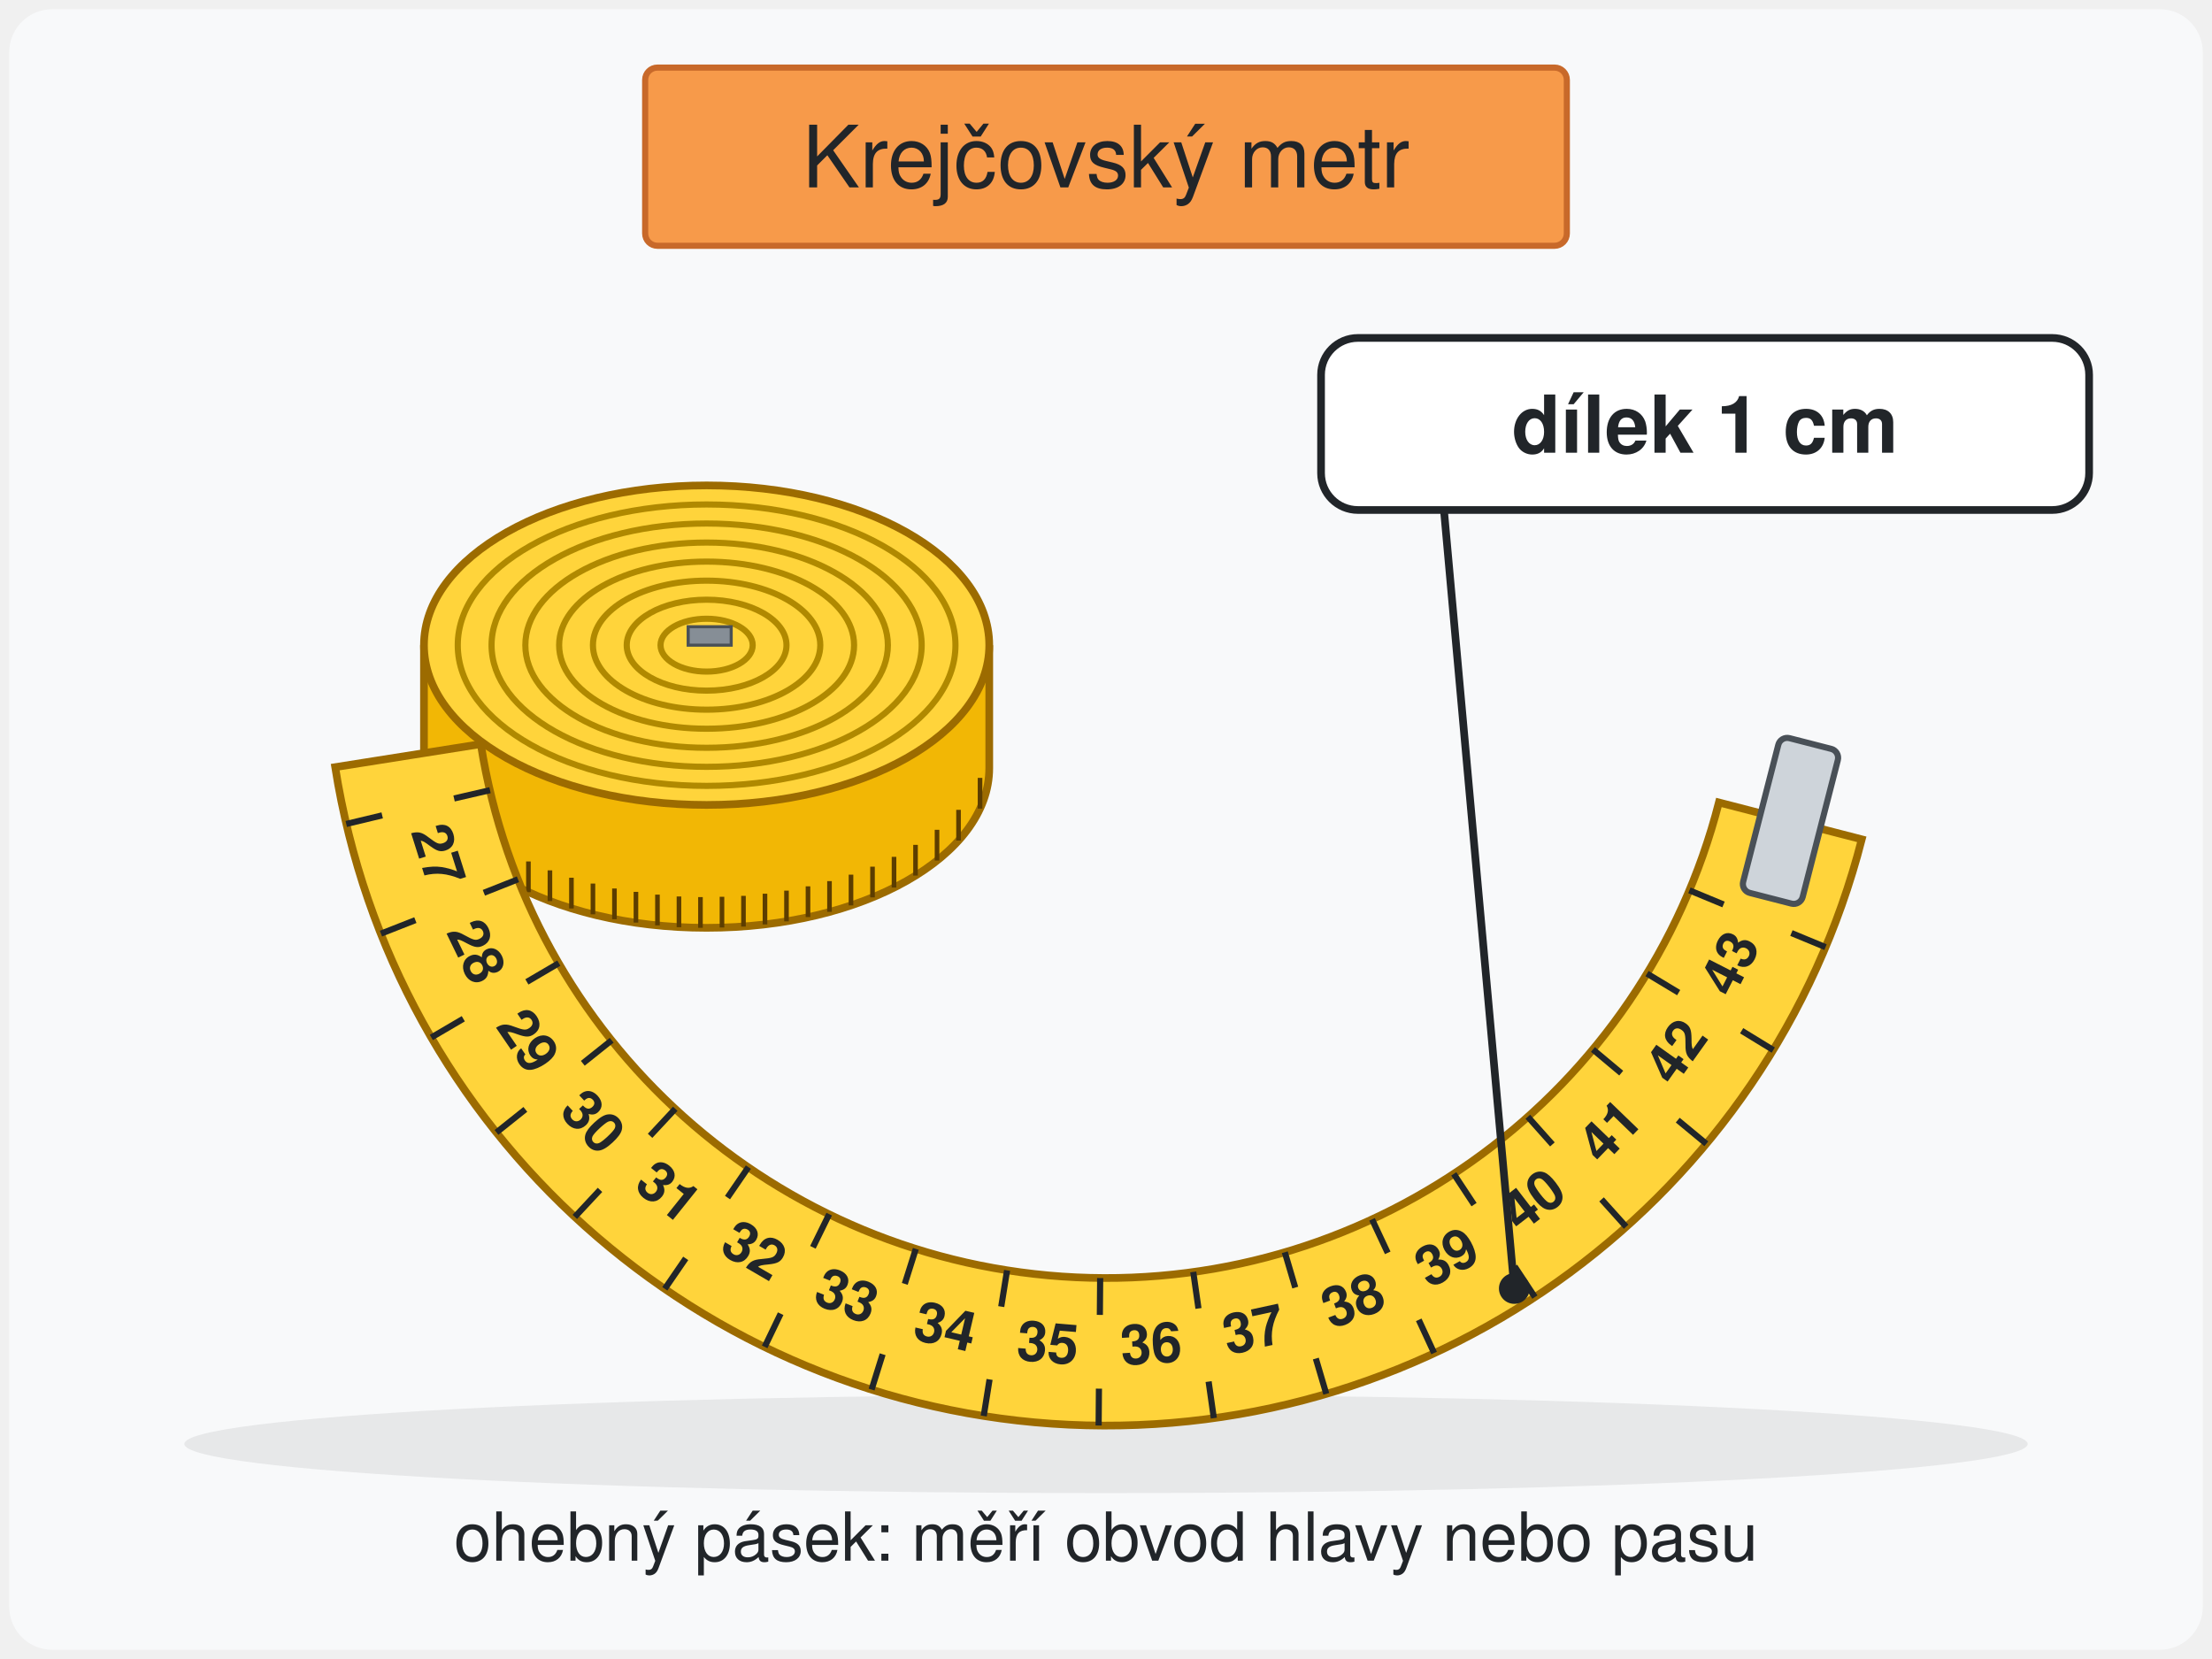
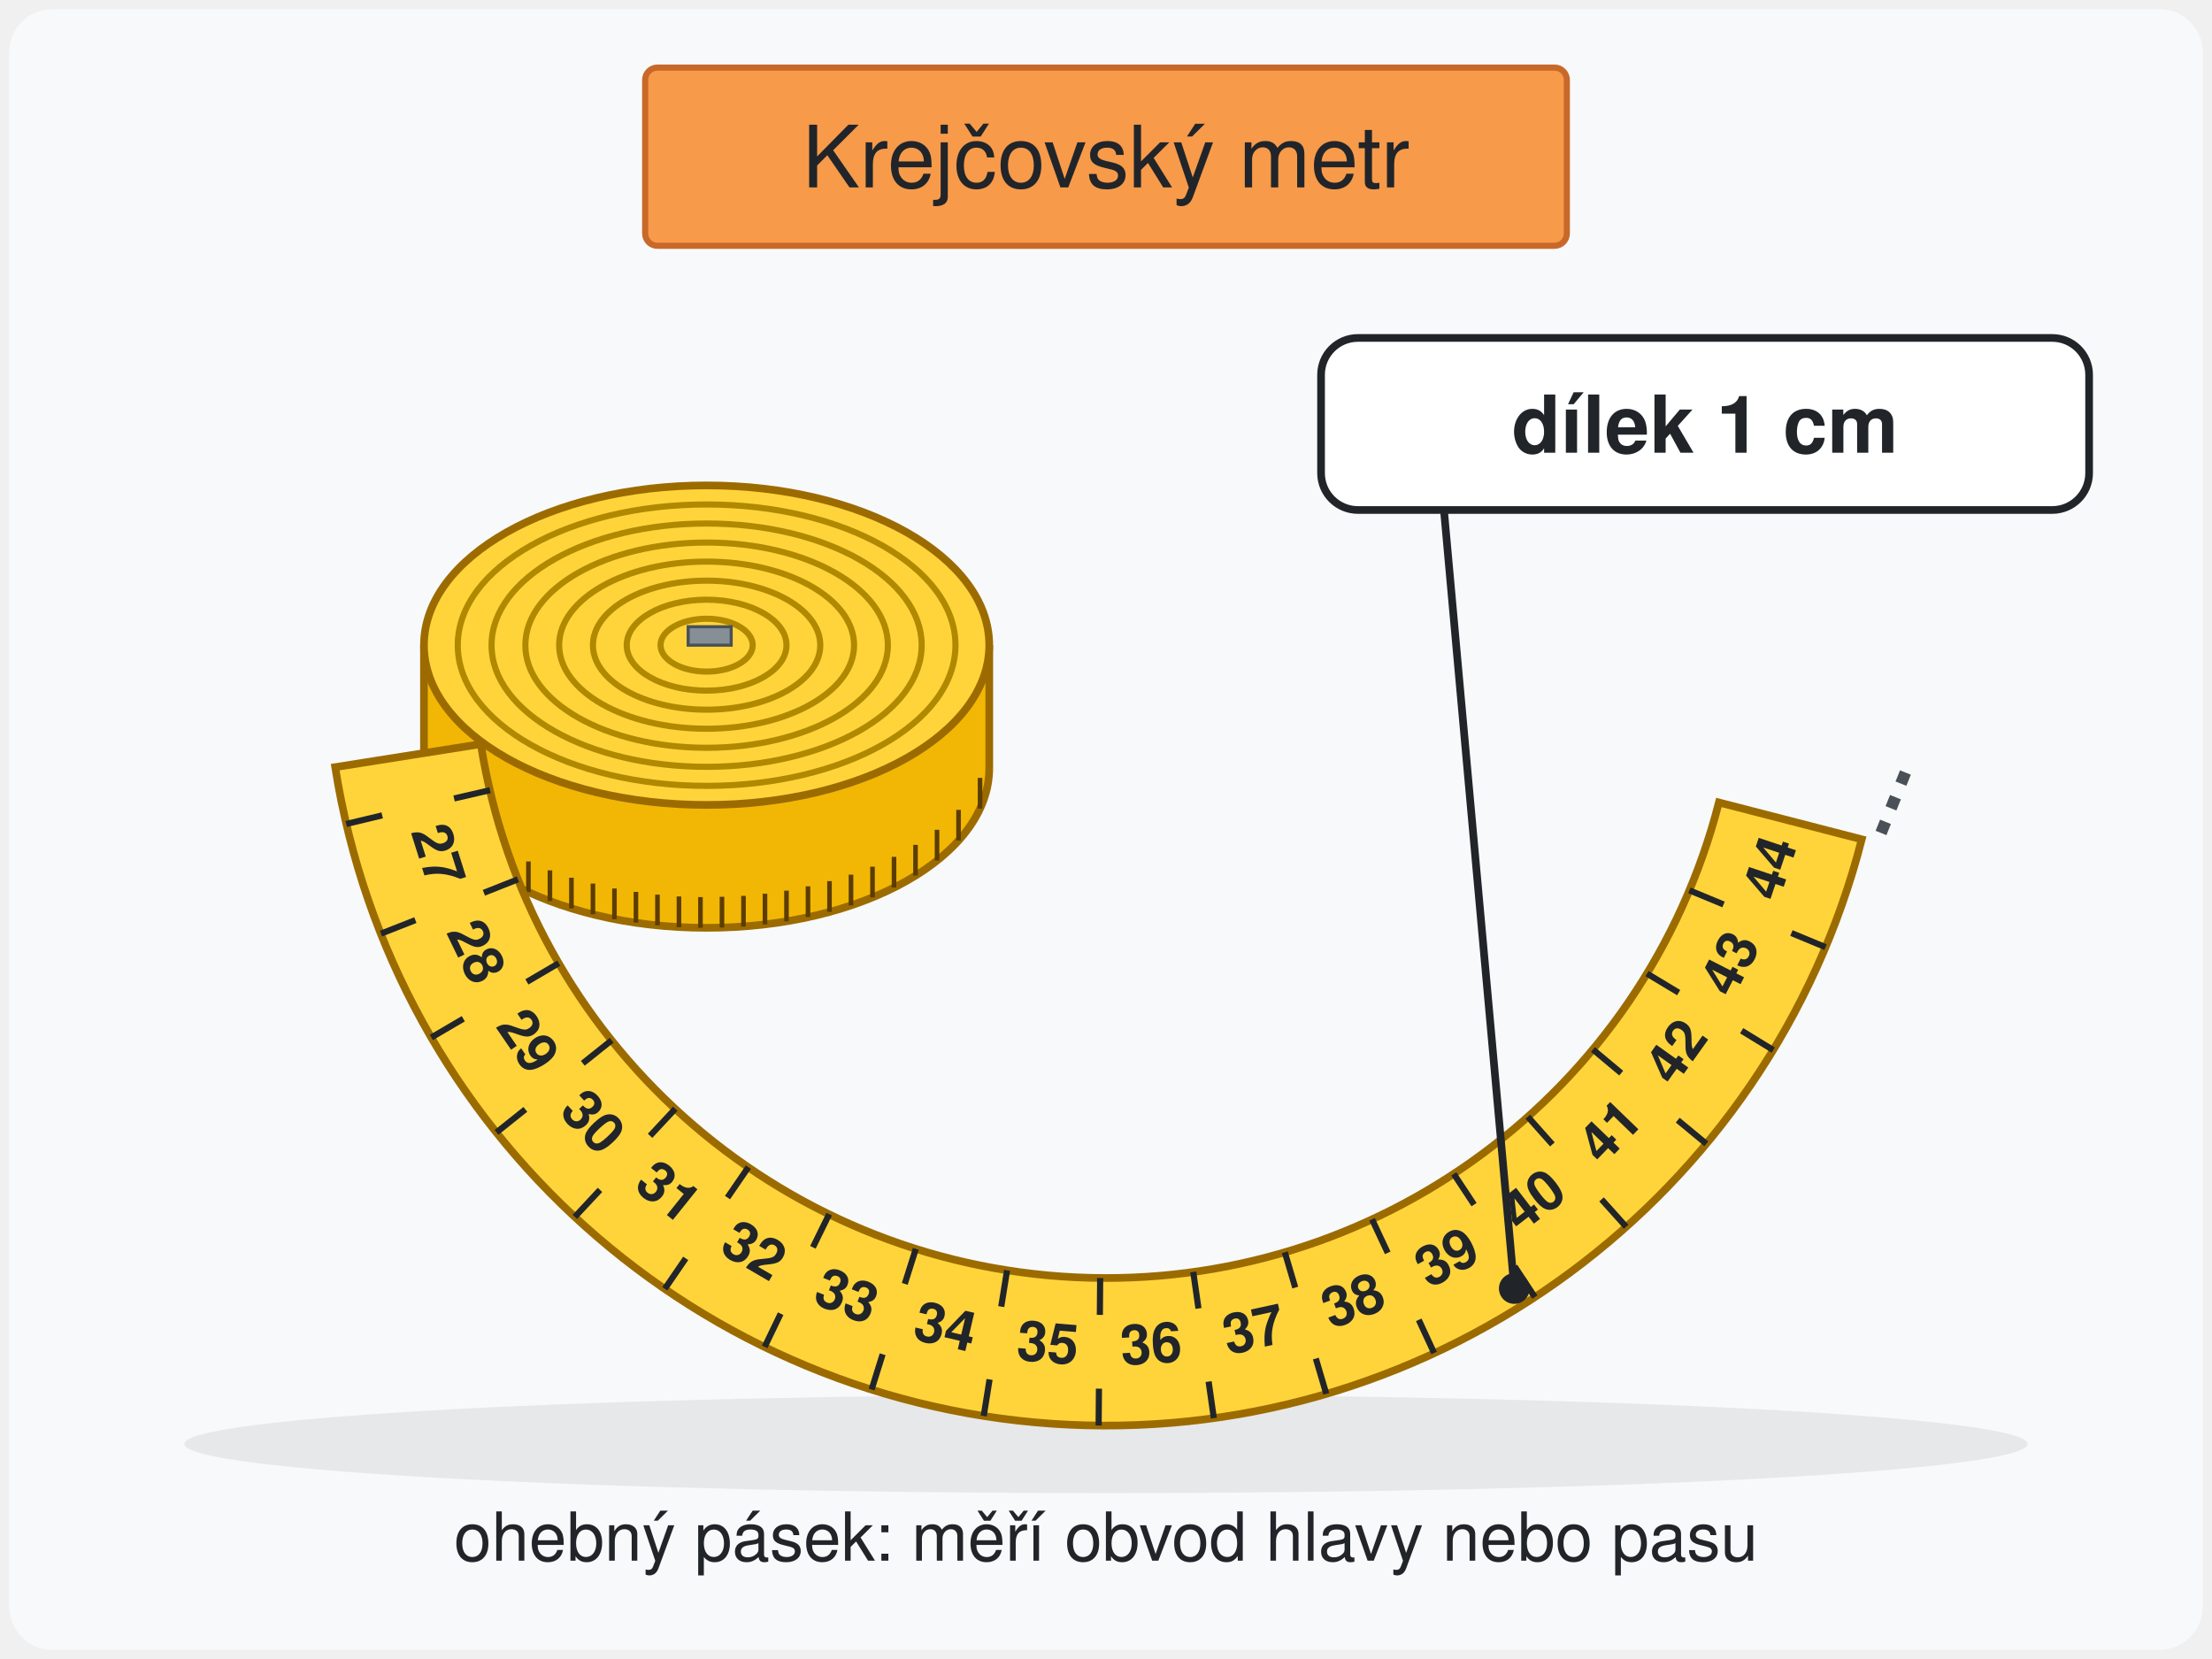
- <svg xmlns="http://www.w3.org/2000/svg" viewBox="0 0 720 540" font-family="'Segoe UI', Helvetica, Arial, sans-serif" role="img" aria-label="Krejčovský metr: žlutý ohebný pásek, část je smotaná do role a volný konec leží v oblouku. Na pásku jsou čísla centimetrů od 27 dál, nejmenší dílek je 1 centimetr. Měří obvod hlavy nebo pasu.">
+ <svg xmlns="http://www.w3.org/2000/svg" viewBox="0 0 720 540" font-family="'Segoe UI', Helvetica, Arial, sans-serif" role="img" aria-label="Krejčovský metr: žlutý ohebný pásek, část je smotaná do role a pásek vede v oblouku dál (obrázek je jen výřez, metr je delší). Na pásku jsou čísla centimetrů od 27 do 44, nejmenší dílek je 1 centimetr. Měří obvod hlavy nebo pasu.">
  <rect x="3" y="3" width="714" height="534" rx="14" fill="#f8f9fa" />
  <rect x="210" y="22" width="300" height="58" rx="4" fill="#f79a4a" stroke="#c8692a" stroke-width="2" />
  <text x="360" y="61" font-size="28" fill="#212529" text-anchor="middle">Krejčovský metr</text>
  <ellipse cx="360" cy="470" rx="300" ry="16" fill="#000" opacity="0.07" />
  <path d="M138 210V250A92 52 0 0 0 322 250V210" fill="#f2b705" stroke="#9c6b00" stroke-width="2.5" />
  <path d="M144 268.5v-10M151 276.6v-10M158 282.4v-10M165 286.8v-10M172 290.4v-10M179 293.3v-10M186 295.7v-10M193 297.6v-10M200 299.2v-10M207 300.3v-10M214 301.2v-10M221 301.8v-10M228 302v-10M235 301.9v-10M242 301.6v-10M249 300.9v-10M256 299.9v-10M263 298.5v-10M270 296.8v-10M277 294.7v-10M284 292.1v-10M291 288.9v-10M298 285v-10M305 280.1v-10M312 273.6v-10M319 263.2v-10" stroke="#5c3d00" stroke-width="1.5" />
  <ellipse cx="230" cy="210" rx="92" ry="52" fill="#ffd43b" stroke="#9c6b00" stroke-width="2.5" />
  <ellipse cx="230" cy="210" rx="81" ry="45.8" fill="none" stroke="#b08900" stroke-width="2" />
  <ellipse cx="230" cy="210" rx="70" ry="39.6" fill="none" stroke="#b08900" stroke-width="2" />
  <ellipse cx="230" cy="210" rx="59" ry="33.4" fill="none" stroke="#b08900" stroke-width="2" />
  <ellipse cx="230" cy="210" rx="48" ry="27.2" fill="none" stroke="#b08900" stroke-width="2" />
  <ellipse cx="230" cy="210" rx="37" ry="21" fill="none" stroke="#b08900" stroke-width="2" />
  <ellipse cx="230" cy="210" rx="26" ry="14.8" fill="none" stroke="#b08900" stroke-width="2" />
  <ellipse cx="230" cy="210" rx="15" ry="8.6" fill="none" stroke="#b08900" stroke-width="2" />
  <path d="M224 204h14v6h-14z" fill="#868e96" stroke="#495057" />
  <path d="M156.5 242.2A206 206 0 0 0 559.5 261.2L606 273.2A254 254 0 0 1 109.1 249.7Z" fill="#ffd43b" stroke="#9c6b00" stroke-width="2.5" />
  <text x="140.6" y="279" font-size="18" font-weight="bold" fill="#212529" text-anchor="middle" dominant-baseline="central" transform="rotate(72.5 140.6 279)">27</text>
  <text x="153.2" y="310.6" font-size="18" font-weight="bold" fill="#212529" text-anchor="middle" dominant-baseline="central" transform="rotate(64.1 153.2 310.6)">28</text>
  <text x="170.2" y="340" font-size="18" font-weight="bold" fill="#212529" text-anchor="middle" dominant-baseline="central" transform="rotate(55.6 170.2 340)">29</text>
  <text x="191.5" y="366.5" font-size="18" font-weight="bold" fill="#212529" text-anchor="middle" dominant-baseline="central" transform="rotate(47.1 191.5 366.5)">30</text>
  <text x="216.3" y="389.6" font-size="18" font-weight="bold" fill="#212529" text-anchor="middle" dominant-baseline="central" transform="rotate(38.7 216.3 389.6)">31</text>
  <text x="244.4" y="408.8" font-size="18" font-weight="bold" fill="#212529" text-anchor="middle" dominant-baseline="central" transform="rotate(30.2 244.4 408.8)">32</text>
  <text x="274.9" y="423.7" font-size="18" font-weight="bold" fill="#212529" text-anchor="middle" dominant-baseline="central" transform="rotate(21.7 274.9 423.7)">33</text>
  <text x="307.3" y="433.9" font-size="18" font-weight="bold" fill="#212529" text-anchor="middle" dominant-baseline="central" transform="rotate(13.2 307.3 433.9)">34</text>
  <text x="340.9" y="439.2" font-size="18" font-weight="bold" fill="#212529" text-anchor="middle" dominant-baseline="central" transform="rotate(4.8 340.9 439.2)">35</text>
  <text x="374.8" y="439.5" font-size="18" font-weight="bold" fill="#212529" text-anchor="middle" dominant-baseline="central" transform="rotate(-3.7 374.8 439.5)">36</text>
  <text x="408.5" y="434.8" font-size="18" font-weight="bold" fill="#212529" text-anchor="middle" dominant-baseline="central" transform="rotate(-12.2 408.5 434.8)">37</text>
  <text x="441.1" y="425.2" font-size="18" font-weight="bold" fill="#212529" text-anchor="middle" dominant-baseline="central" transform="rotate(-20.6 441.1 425.2)">38</text>
  <text x="471.9" y="411" font-size="18" font-weight="bold" fill="#212529" text-anchor="middle" dominant-baseline="central" transform="rotate(-29.1 471.9 411)">39</text>
  <text x="500.3" y="392.3" font-size="18" font-weight="bold" fill="#212529" text-anchor="middle" dominant-baseline="central" transform="rotate(-37.6 500.3 392.3)">40</text>
  <text x="525.6" y="369.6" font-size="18" font-weight="bold" fill="#212529" text-anchor="middle" dominant-baseline="central" transform="rotate(-46 525.6 369.6)">41</text>
  <text x="547.3" y="343.5" font-size="18" font-weight="bold" fill="#212529" text-anchor="middle" dominant-baseline="central" transform="rotate(-54.5 547.3 343.5)">42</text>
  <text x="564.9" y="314.5" font-size="18" font-weight="bold" fill="#212529" text-anchor="middle" dominant-baseline="central" transform="rotate(-63 564.9 314.5)">43</text>
  <text x="578.1" y="283.1" font-size="18" font-weight="bold" fill="#212529" text-anchor="middle" dominant-baseline="central" transform="rotate(-71.5 578.1 283.1)">44</text>
  <path d="M112.7 268.2L124.4 265.4M159.5 257.2L147.8 259.9M124 303.9L135.2 299.5M168.6 286.2L157.5 290.6M140.4 337.7L150.8 331.6M181.9 313.5L171.5 319.6M161.6 368.6L171 361.1M199.1 338.6L189.7 346.1M187.1 396.1L195.3 387.3M219.8 360.9L211.6 369.7M216.4 419.5L223.2 409.6M243.6 379.9L236.8 389.8M248.9 438.4L254.1 427.6M269.9 395.2L264.6 406M283.7 452.3L287.3 440.8M298.1 406.5L294.5 417.9M320.2 460.9L322.1 449M327.8 413.5L325.9 425.3M357.6 464L357.7 452M358.1 416L358 428M395.1 461.6L393.4 449.7M388.4 414L390.1 425.9M431.7 453.7L428.3 442.2M418.2 407.6L421.6 419.1M466.8 440.4L461.8 429.6M446.6 396.9L451.7 407.8M499.6 422.2L493 412.2M473.2 382.1L479.8 392.1M529.3 399.3L521.3 390.4M497.3 363.5L505.3 372.5M555.4 372.3L546.1 364.6M518.5 341.6L527.7 349.3M577.2 341.8L566.9 335.5M536.1 316.9L546.4 323.1M594.2 308.3L583.1 303.7M549.9 289.8L561 294.4" stroke="#212529" stroke-width="2" />
-   <rect x="556.8" y="257.2" width="52" height="20" rx="3" fill="#ced4da" stroke="#495057" stroke-width="2" transform="rotate(-75.6 582.8 267.2)" />
+   <text x="618" y="262" font-size="26" font-weight="bold" fill="#495057" text-anchor="middle" transform="rotate(-68 618 262)">…</text>
  <rect x="430" y="110" width="250" height="56" rx="12" fill="#fff" stroke="#212529" stroke-width="2.5" />
  <text x="555" y="147.36" font-size="26" font-weight="bold" fill="#212529" text-anchor="middle">dílek 1 cm</text>
  <path d="M470 166L492.9 419.4" stroke="#212529" stroke-width="2.5" />
  <circle cx="492.9" cy="419.4" r="5" fill="#212529" />
  <text x="360" y="508" font-size="22" fill="#212529" text-anchor="middle">ohebný pásek: měří obvod hlavy nebo pasu</text>
</svg>
